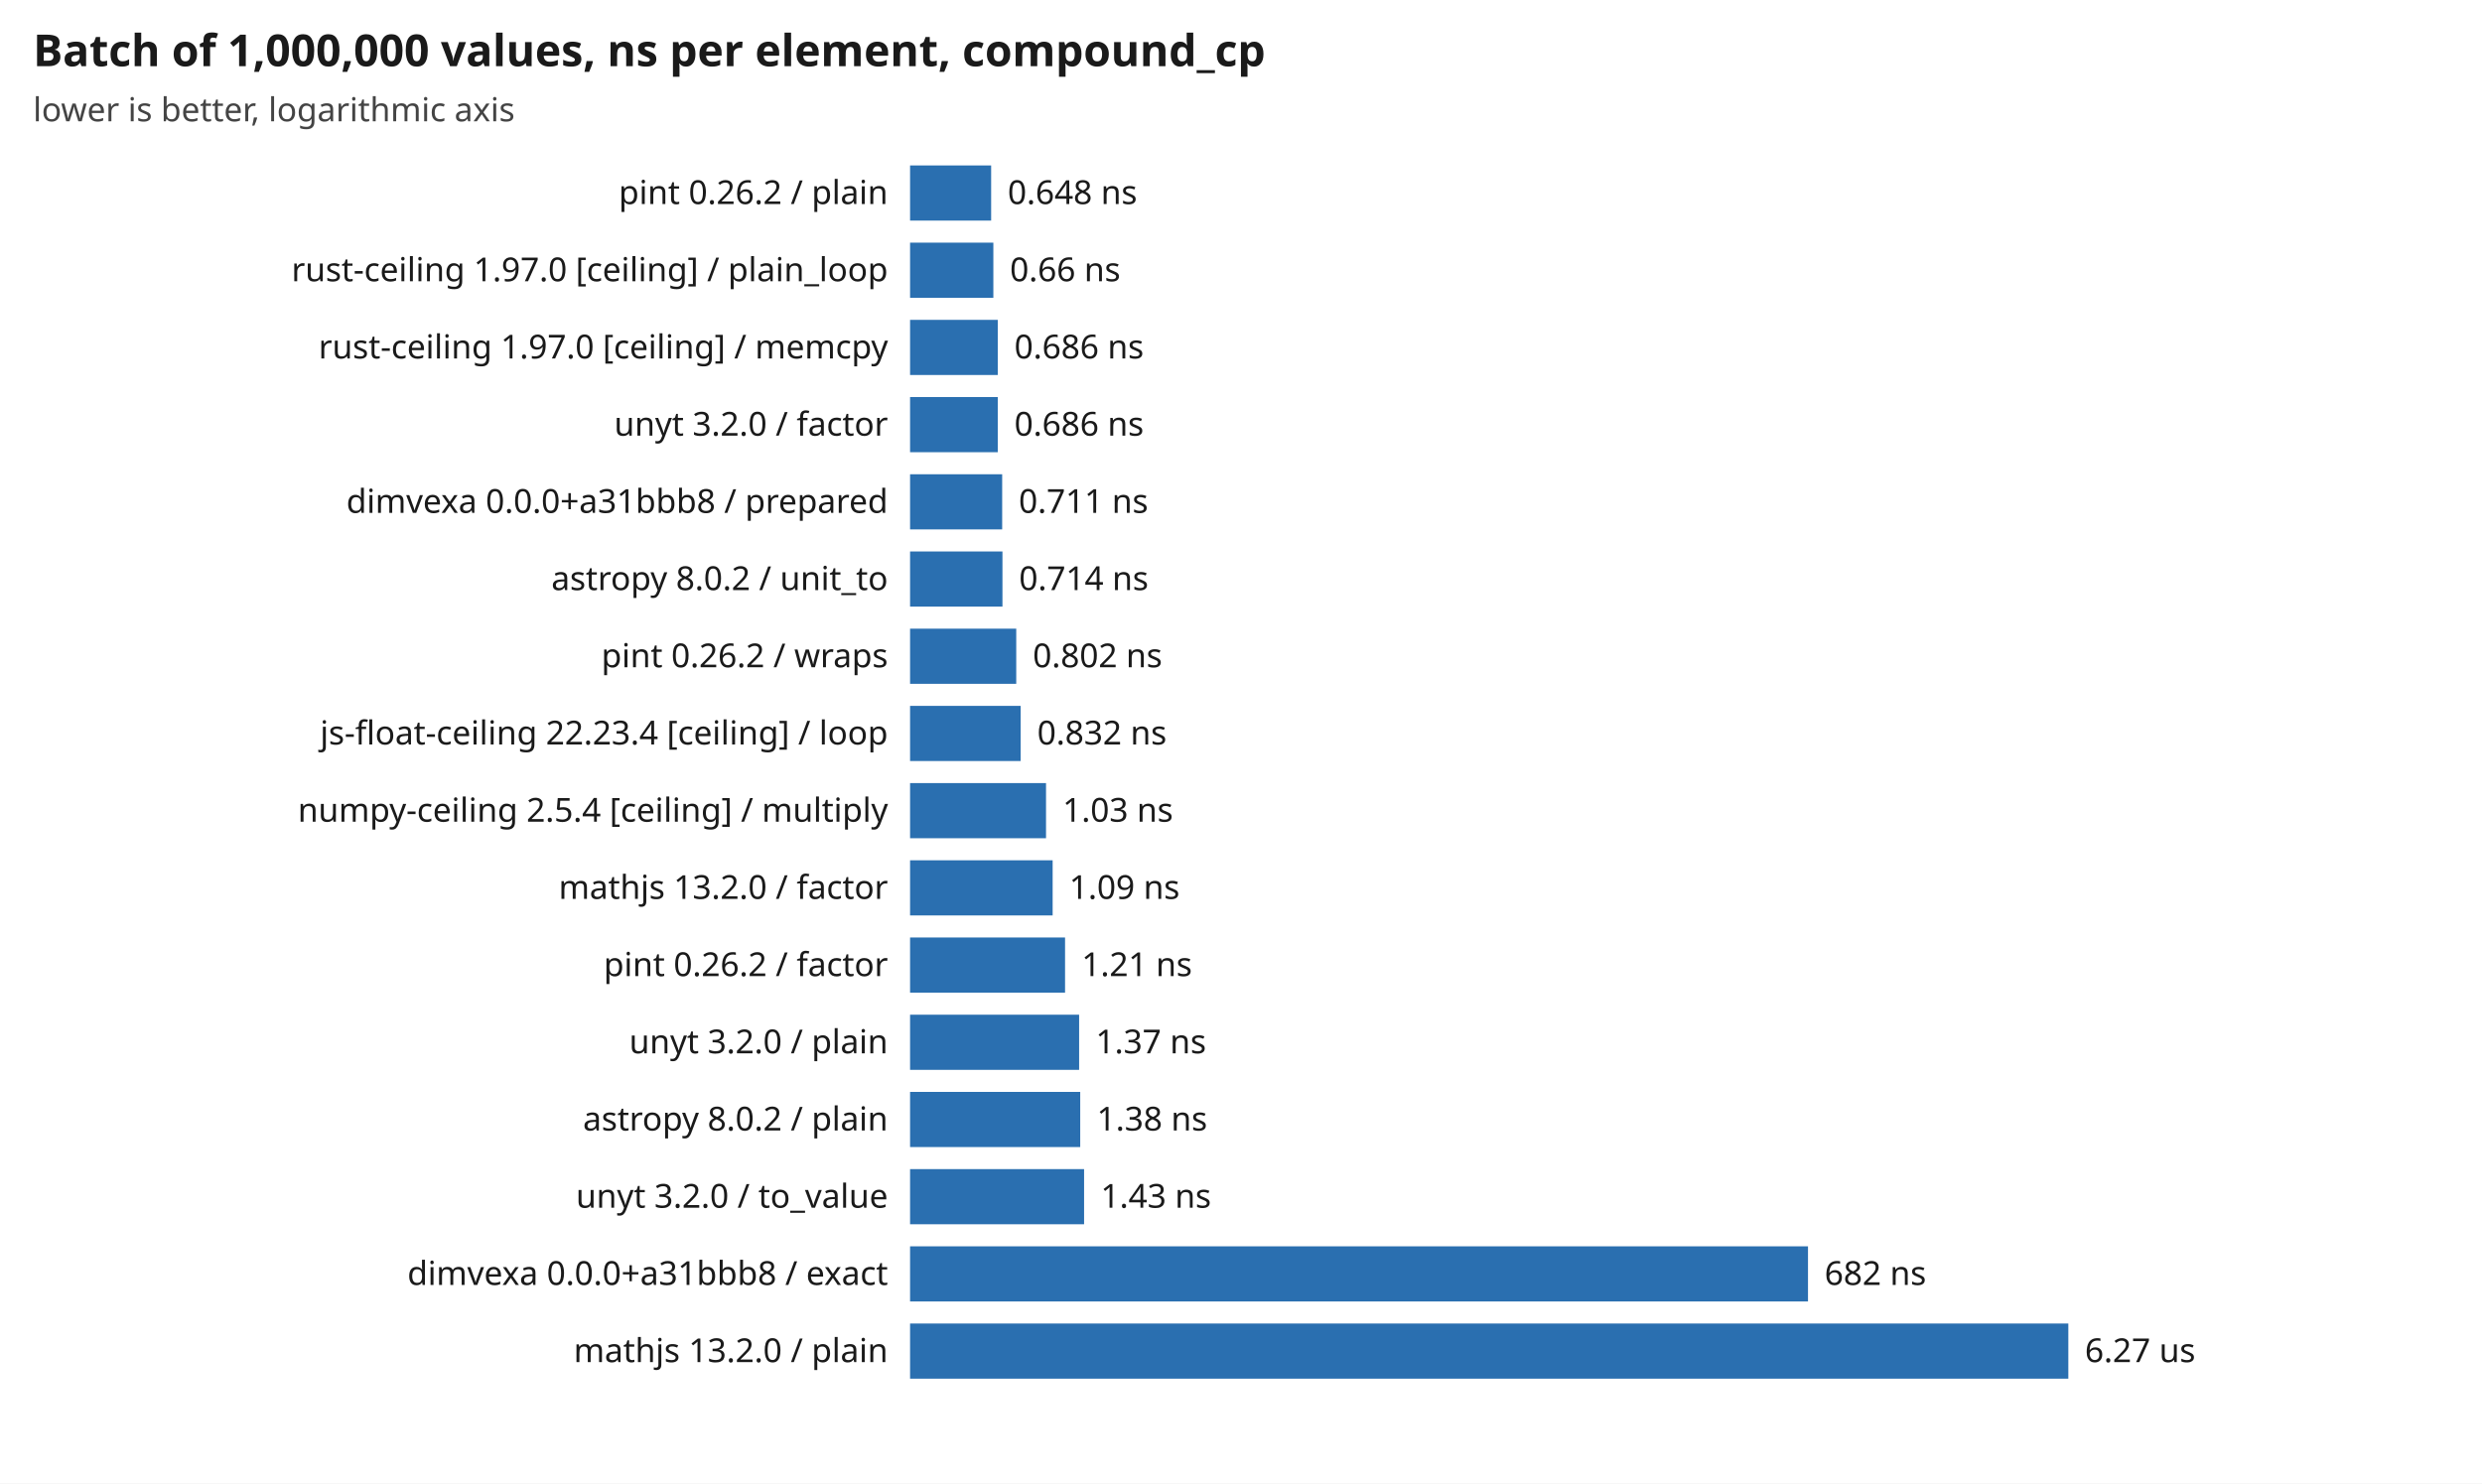
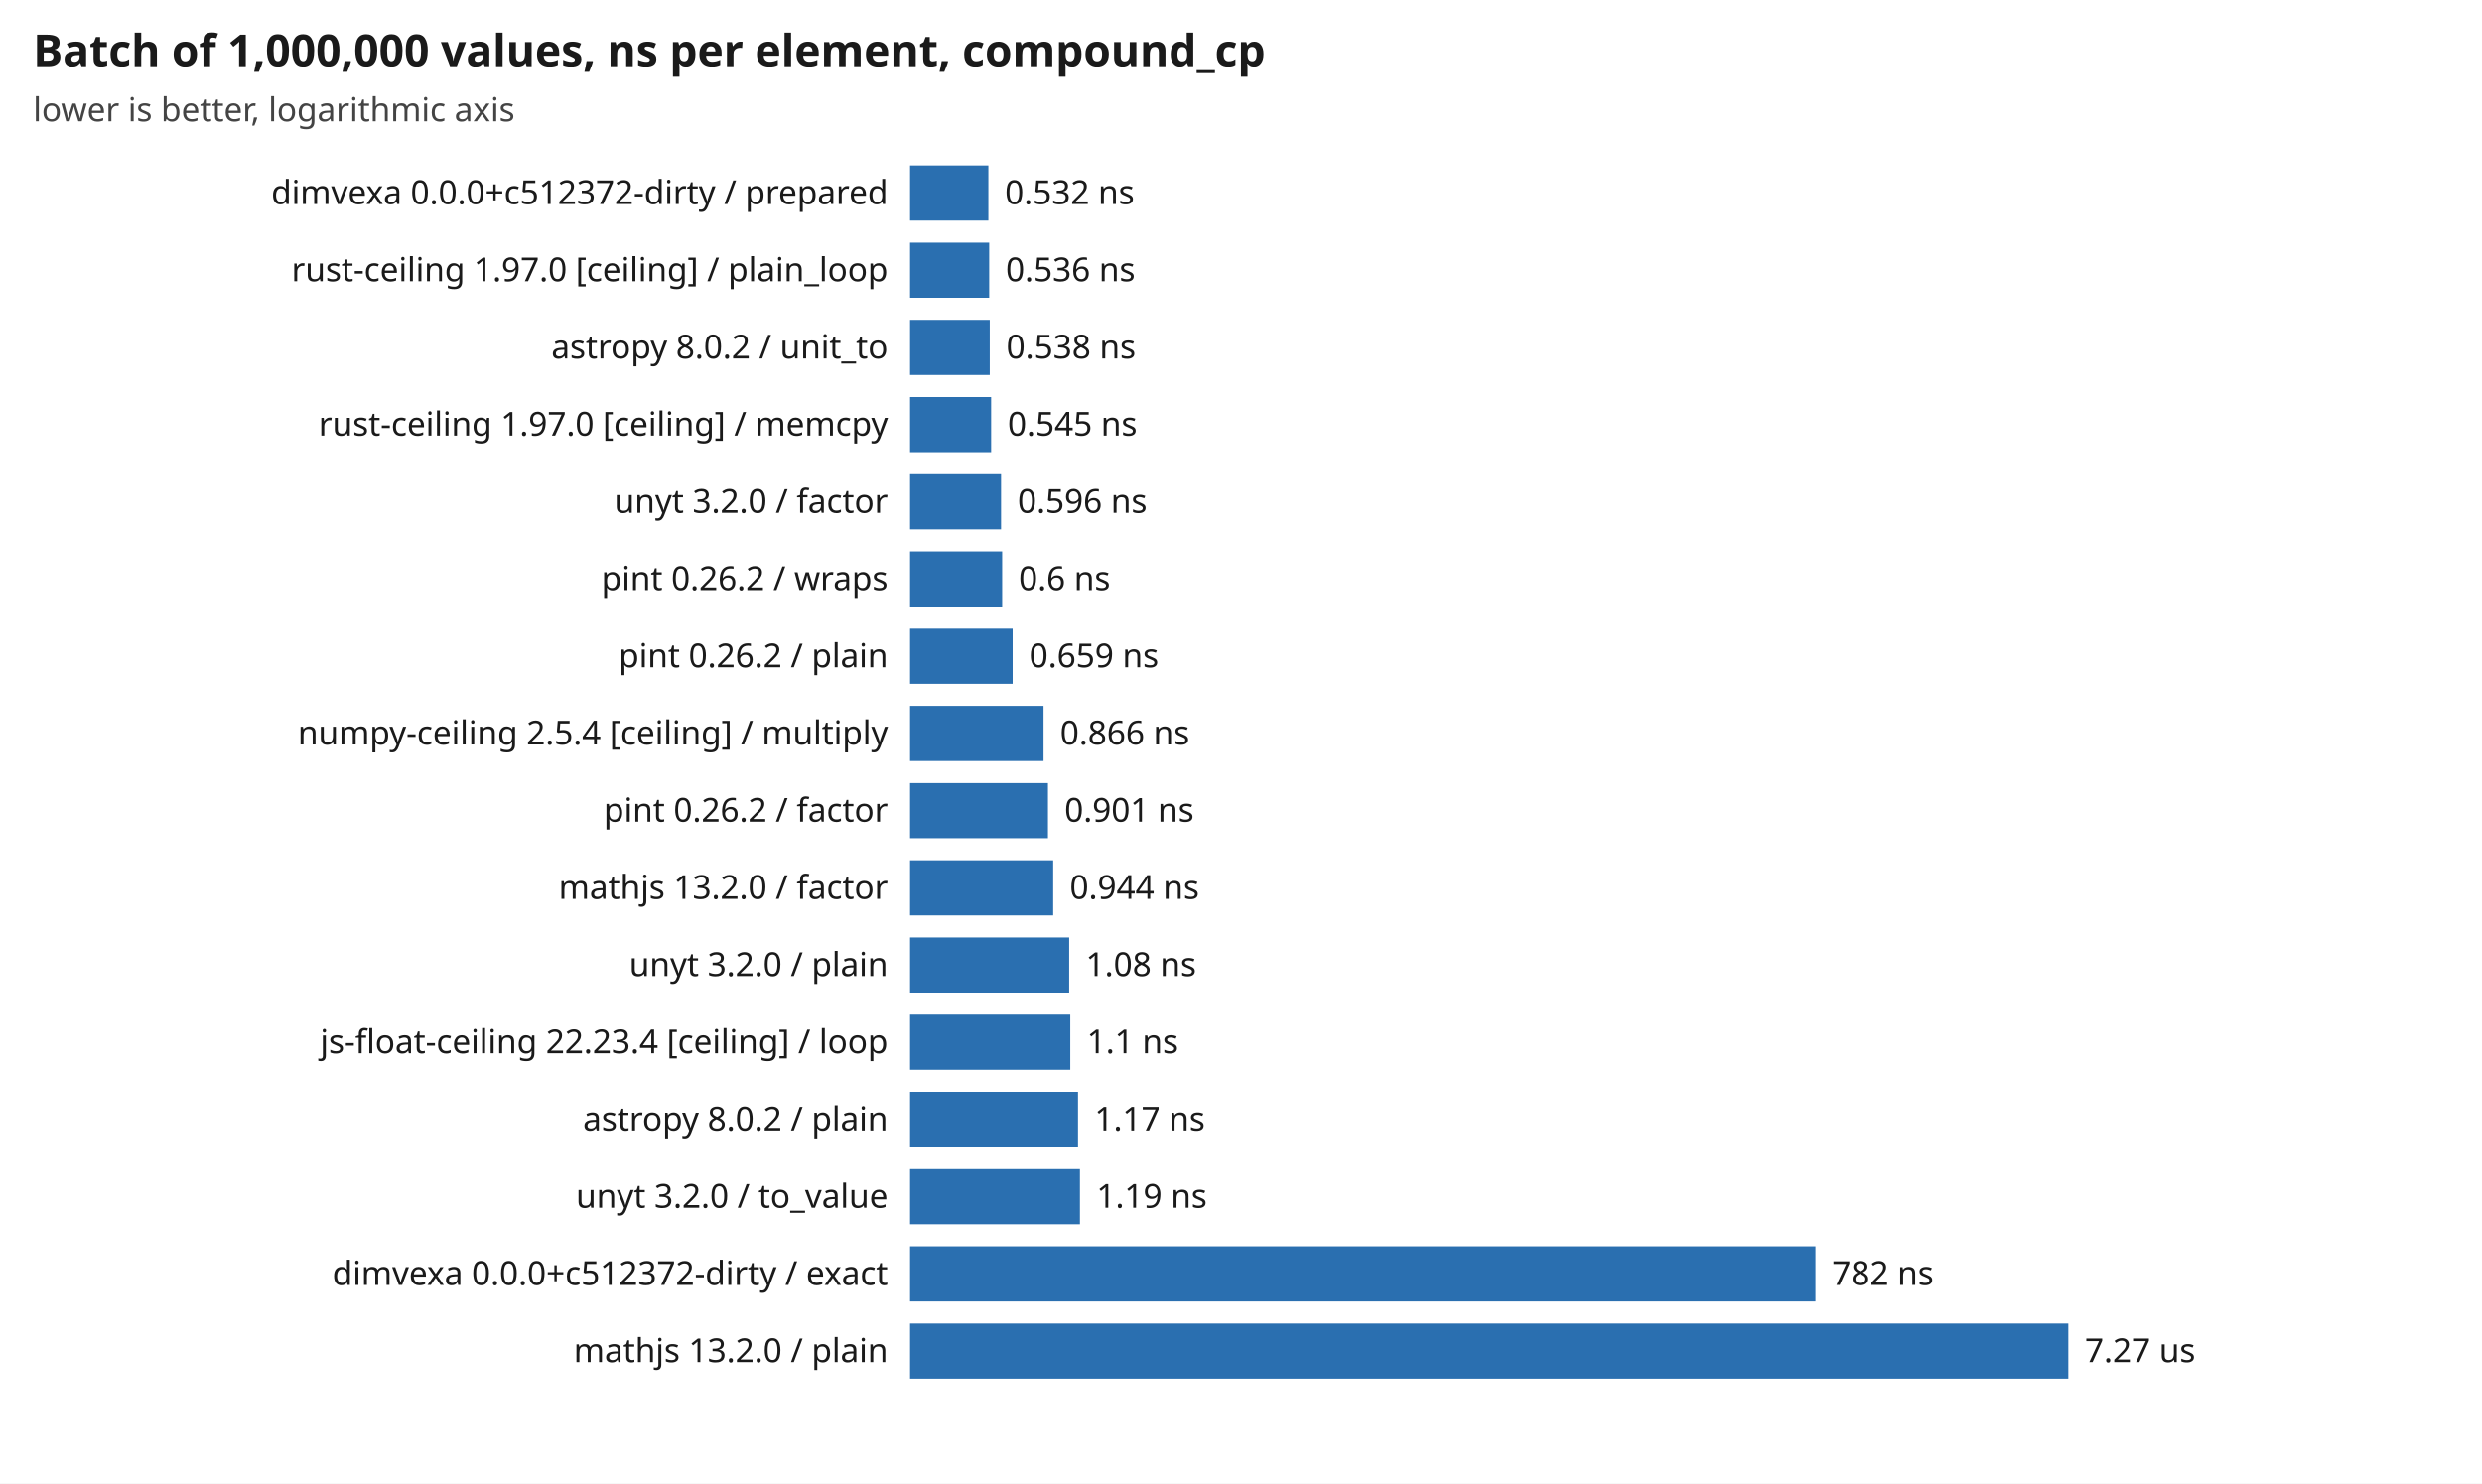
<svg xmlns="http://www.w3.org/2000/svg" width="900" height="538" viewBox="0 0 900 538" role="img" aria-label="Batch of 1,000,000 values, ns per element, compound_cp">
  <rect width="900" height="538" fill="#ffffff" />
  <text x="12" y="24" font-family="sans-serif" font-size="16" font-weight="bold" fill="#1a1a1a">Batch of 1,000,000 values, ns per element, compound_cp</text>
  <text x="12" y="44" font-family="sans-serif" font-size="12" fill="#444444">lower is better, logarithmic axis</text>
-   <text x="322" y="74" text-anchor="end" font-family="sans-serif" font-size="12" fill="#1a1a1a">pint 0.26.2 / plain</text>
-   <rect x="330" y="60" width="29.4" height="20" fill="#2a6fb0" />
-   <text x="365.4" y="74" font-family="sans-serif" font-size="12" fill="#1a1a1a">0.648 ns</text>
+   <text x="322" y="74" text-anchor="end" font-family="sans-serif" font-size="12" fill="#1a1a1a">dimvexa 0.0.0+c512372-dirty / prepared</text>
+   <rect x="330" y="60" width="28.4" height="20" fill="#2a6fb0" />
+   <text x="364.4" y="74" font-family="sans-serif" font-size="12" fill="#1a1a1a">0.532 ns</text>
  <text x="322" y="102" text-anchor="end" font-family="sans-serif" font-size="12" fill="#1a1a1a">rust-ceiling 1.97.0 [ceiling] / plain_loop</text>
-   <rect x="330" y="88" width="30.2" height="20" fill="#2a6fb0" />
-   <text x="366.2" y="102" font-family="sans-serif" font-size="12" fill="#1a1a1a">0.66 ns</text>
-   <text x="322" y="130" text-anchor="end" font-family="sans-serif" font-size="12" fill="#1a1a1a">rust-ceiling 1.97.0 [ceiling] / memcpy</text>
-   <rect x="330" y="116" width="31.8" height="20" fill="#2a6fb0" />
-   <text x="367.8" y="130" font-family="sans-serif" font-size="12" fill="#1a1a1a">0.686 ns</text>
-   <text x="322" y="158" text-anchor="end" font-family="sans-serif" font-size="12" fill="#1a1a1a">unyt 3.2.0 / factor</text>
-   <rect x="330" y="144" width="31.8" height="20" fill="#2a6fb0" />
-   <text x="367.8" y="158" font-family="sans-serif" font-size="12" fill="#1a1a1a">0.686 ns</text>
-   <text x="322" y="186" text-anchor="end" font-family="sans-serif" font-size="12" fill="#1a1a1a">dimvexa 0.0.0+a31bbb8 / prepared</text>
-   <rect x="330" y="172" width="33.4" height="20" fill="#2a6fb0" />
-   <text x="369.4" y="186" font-family="sans-serif" font-size="12" fill="#1a1a1a">0.711 ns</text>
-   <text x="322" y="214" text-anchor="end" font-family="sans-serif" font-size="12" fill="#1a1a1a">astropy 8.0.2 / unit_to</text>
-   <rect x="330" y="200" width="33.5" height="20" fill="#2a6fb0" />
-   <text x="369.5" y="214" font-family="sans-serif" font-size="12" fill="#1a1a1a">0.714 ns</text>
-   <text x="322" y="242" text-anchor="end" font-family="sans-serif" font-size="12" fill="#1a1a1a">pint 0.26.2 / wraps</text>
-   <rect x="330" y="228" width="38.5" height="20" fill="#2a6fb0" />
-   <text x="374.5" y="242" font-family="sans-serif" font-size="12" fill="#1a1a1a">0.802 ns</text>
-   <text x="322" y="270" text-anchor="end" font-family="sans-serif" font-size="12" fill="#1a1a1a">js-float-ceiling 22.23.4 [ceiling] / loop</text>
-   <rect x="330" y="256" width="40.1" height="20" fill="#2a6fb0" />
-   <text x="376.1" y="270" font-family="sans-serif" font-size="12" fill="#1a1a1a">0.832 ns</text>
-   <text x="322" y="298" text-anchor="end" font-family="sans-serif" font-size="12" fill="#1a1a1a">numpy-ceiling 2.5.4 [ceiling] / multiply</text>
-   <rect x="330" y="284" width="49.3" height="20" fill="#2a6fb0" />
-   <text x="385.3" y="298" font-family="sans-serif" font-size="12" fill="#1a1a1a">1.03 ns</text>
+   <rect x="330" y="88" width="28.7" height="20" fill="#2a6fb0" />
+   <text x="364.7" y="102" font-family="sans-serif" font-size="12" fill="#1a1a1a">0.536 ns</text>
+   <text x="322" y="130" text-anchor="end" font-family="sans-serif" font-size="12" fill="#1a1a1a">astropy 8.0.2 / unit_to</text>
+   <rect x="330" y="116" width="28.9" height="20" fill="#2a6fb0" />
+   <text x="364.9" y="130" font-family="sans-serif" font-size="12" fill="#1a1a1a">0.538 ns</text>
+   <text x="322" y="158" text-anchor="end" font-family="sans-serif" font-size="12" fill="#1a1a1a">rust-ceiling 1.97.0 [ceiling] / memcpy</text>
+   <rect x="330" y="144" width="29.4" height="20" fill="#2a6fb0" />
+   <text x="365.4" y="158" font-family="sans-serif" font-size="12" fill="#1a1a1a">0.545 ns</text>
+   <text x="322" y="186" text-anchor="end" font-family="sans-serif" font-size="12" fill="#1a1a1a">unyt 3.2.0 / factor</text>
+   <rect x="330" y="172" width="33.0" height="20" fill="#2a6fb0" />
+   <text x="369.0" y="186" font-family="sans-serif" font-size="12" fill="#1a1a1a">0.596 ns</text>
+   <text x="322" y="214" text-anchor="end" font-family="sans-serif" font-size="12" fill="#1a1a1a">pint 0.26.2 / wraps</text>
+   <rect x="330" y="200" width="33.4" height="20" fill="#2a6fb0" />
+   <text x="369.4" y="214" font-family="sans-serif" font-size="12" fill="#1a1a1a">0.6 ns</text>
+   <text x="322" y="242" text-anchor="end" font-family="sans-serif" font-size="12" fill="#1a1a1a">pint 0.26.2 / plain</text>
+   <rect x="330" y="228" width="37.2" height="20" fill="#2a6fb0" />
+   <text x="373.2" y="242" font-family="sans-serif" font-size="12" fill="#1a1a1a">0.659 ns</text>
+   <text x="322" y="270" text-anchor="end" font-family="sans-serif" font-size="12" fill="#1a1a1a">numpy-ceiling 2.5.4 [ceiling] / multiply</text>
+   <rect x="330" y="256" width="48.4" height="20" fill="#2a6fb0" />
+   <text x="384.4" y="270" font-family="sans-serif" font-size="12" fill="#1a1a1a">0.866 ns</text>
+   <text x="322" y="298" text-anchor="end" font-family="sans-serif" font-size="12" fill="#1a1a1a">pint 0.26.2 / factor</text>
+   <rect x="330" y="284" width="50.0" height="20" fill="#2a6fb0" />
+   <text x="386.0" y="298" font-family="sans-serif" font-size="12" fill="#1a1a1a">0.901 ns</text>
  <text x="322" y="326" text-anchor="end" font-family="sans-serif" font-size="12" fill="#1a1a1a">mathjs 13.2.0 / factor</text>
-   <rect x="330" y="312" width="51.7" height="20" fill="#2a6fb0" />
-   <text x="387.7" y="326" font-family="sans-serif" font-size="12" fill="#1a1a1a">1.09 ns</text>
-   <text x="322" y="354" text-anchor="end" font-family="sans-serif" font-size="12" fill="#1a1a1a">pint 0.26.2 / factor</text>
-   <rect x="330" y="340" width="56.2" height="20" fill="#2a6fb0" />
-   <text x="392.2" y="354" font-family="sans-serif" font-size="12" fill="#1a1a1a">1.21 ns</text>
-   <text x="322" y="382" text-anchor="end" font-family="sans-serif" font-size="12" fill="#1a1a1a">unyt 3.2.0 / plain</text>
-   <rect x="330" y="368" width="61.3" height="20" fill="#2a6fb0" />
-   <text x="397.3" y="382" font-family="sans-serif" font-size="12" fill="#1a1a1a">1.37 ns</text>
+   <rect x="330" y="312" width="51.9" height="20" fill="#2a6fb0" />
+   <text x="387.9" y="326" font-family="sans-serif" font-size="12" fill="#1a1a1a">0.944 ns</text>
+   <text x="322" y="354" text-anchor="end" font-family="sans-serif" font-size="12" fill="#1a1a1a">unyt 3.2.0 / plain</text>
+   <rect x="330" y="340" width="57.7" height="20" fill="#2a6fb0" />
+   <text x="393.7" y="354" font-family="sans-serif" font-size="12" fill="#1a1a1a">1.08 ns</text>
+   <text x="322" y="382" text-anchor="end" font-family="sans-serif" font-size="12" fill="#1a1a1a">js-float-ceiling 22.23.4 [ceiling] / loop</text>
+   <rect x="330" y="368" width="58.1" height="20" fill="#2a6fb0" />
+   <text x="394.1" y="382" font-family="sans-serif" font-size="12" fill="#1a1a1a">1.1 ns</text>
  <text x="322" y="410" text-anchor="end" font-family="sans-serif" font-size="12" fill="#1a1a1a">astropy 8.0.2 / plain</text>
-   <rect x="330" y="396" width="61.7" height="20" fill="#2a6fb0" />
-   <text x="397.7" y="410" font-family="sans-serif" font-size="12" fill="#1a1a1a">1.38 ns</text>
+   <rect x="330" y="396" width="60.9" height="20" fill="#2a6fb0" />
+   <text x="396.9" y="410" font-family="sans-serif" font-size="12" fill="#1a1a1a">1.17 ns</text>
  <text x="322" y="438" text-anchor="end" font-family="sans-serif" font-size="12" fill="#1a1a1a">unyt 3.2.0 / to_value</text>
-   <rect x="330" y="424" width="63.1" height="20" fill="#2a6fb0" />
-   <text x="399.1" y="438" font-family="sans-serif" font-size="12" fill="#1a1a1a">1.43 ns</text>
-   <text x="322" y="466" text-anchor="end" font-family="sans-serif" font-size="12" fill="#1a1a1a">dimvexa 0.0.0+a31bbb8 / exact</text>
-   <rect x="330" y="452" width="325.6" height="20" fill="#2a6fb0" />
-   <text x="661.6" y="466" font-family="sans-serif" font-size="12" fill="#1a1a1a">682 ns</text>
+   <rect x="330" y="424" width="61.6" height="20" fill="#2a6fb0" />
+   <text x="397.6" y="438" font-family="sans-serif" font-size="12" fill="#1a1a1a">1.19 ns</text>
+   <text x="322" y="466" text-anchor="end" font-family="sans-serif" font-size="12" fill="#1a1a1a">dimvexa 0.0.0+c512372-dirty / exact</text>
+   <rect x="330" y="452" width="328.3" height="20" fill="#2a6fb0" />
+   <text x="664.3" y="466" font-family="sans-serif" font-size="12" fill="#1a1a1a">782 ns</text>
  <text x="322" y="494" text-anchor="end" font-family="sans-serif" font-size="12" fill="#1a1a1a">mathjs 13.2.0 / plain</text>
  <rect x="330" y="480" width="420.0" height="20" fill="#2a6fb0" />
-   <text x="756.0" y="494" font-family="sans-serif" font-size="12" fill="#1a1a1a">6.27 us</text>
+   <text x="756.0" y="494" font-family="sans-serif" font-size="12" fill="#1a1a1a">7.27 us</text>
</svg>
